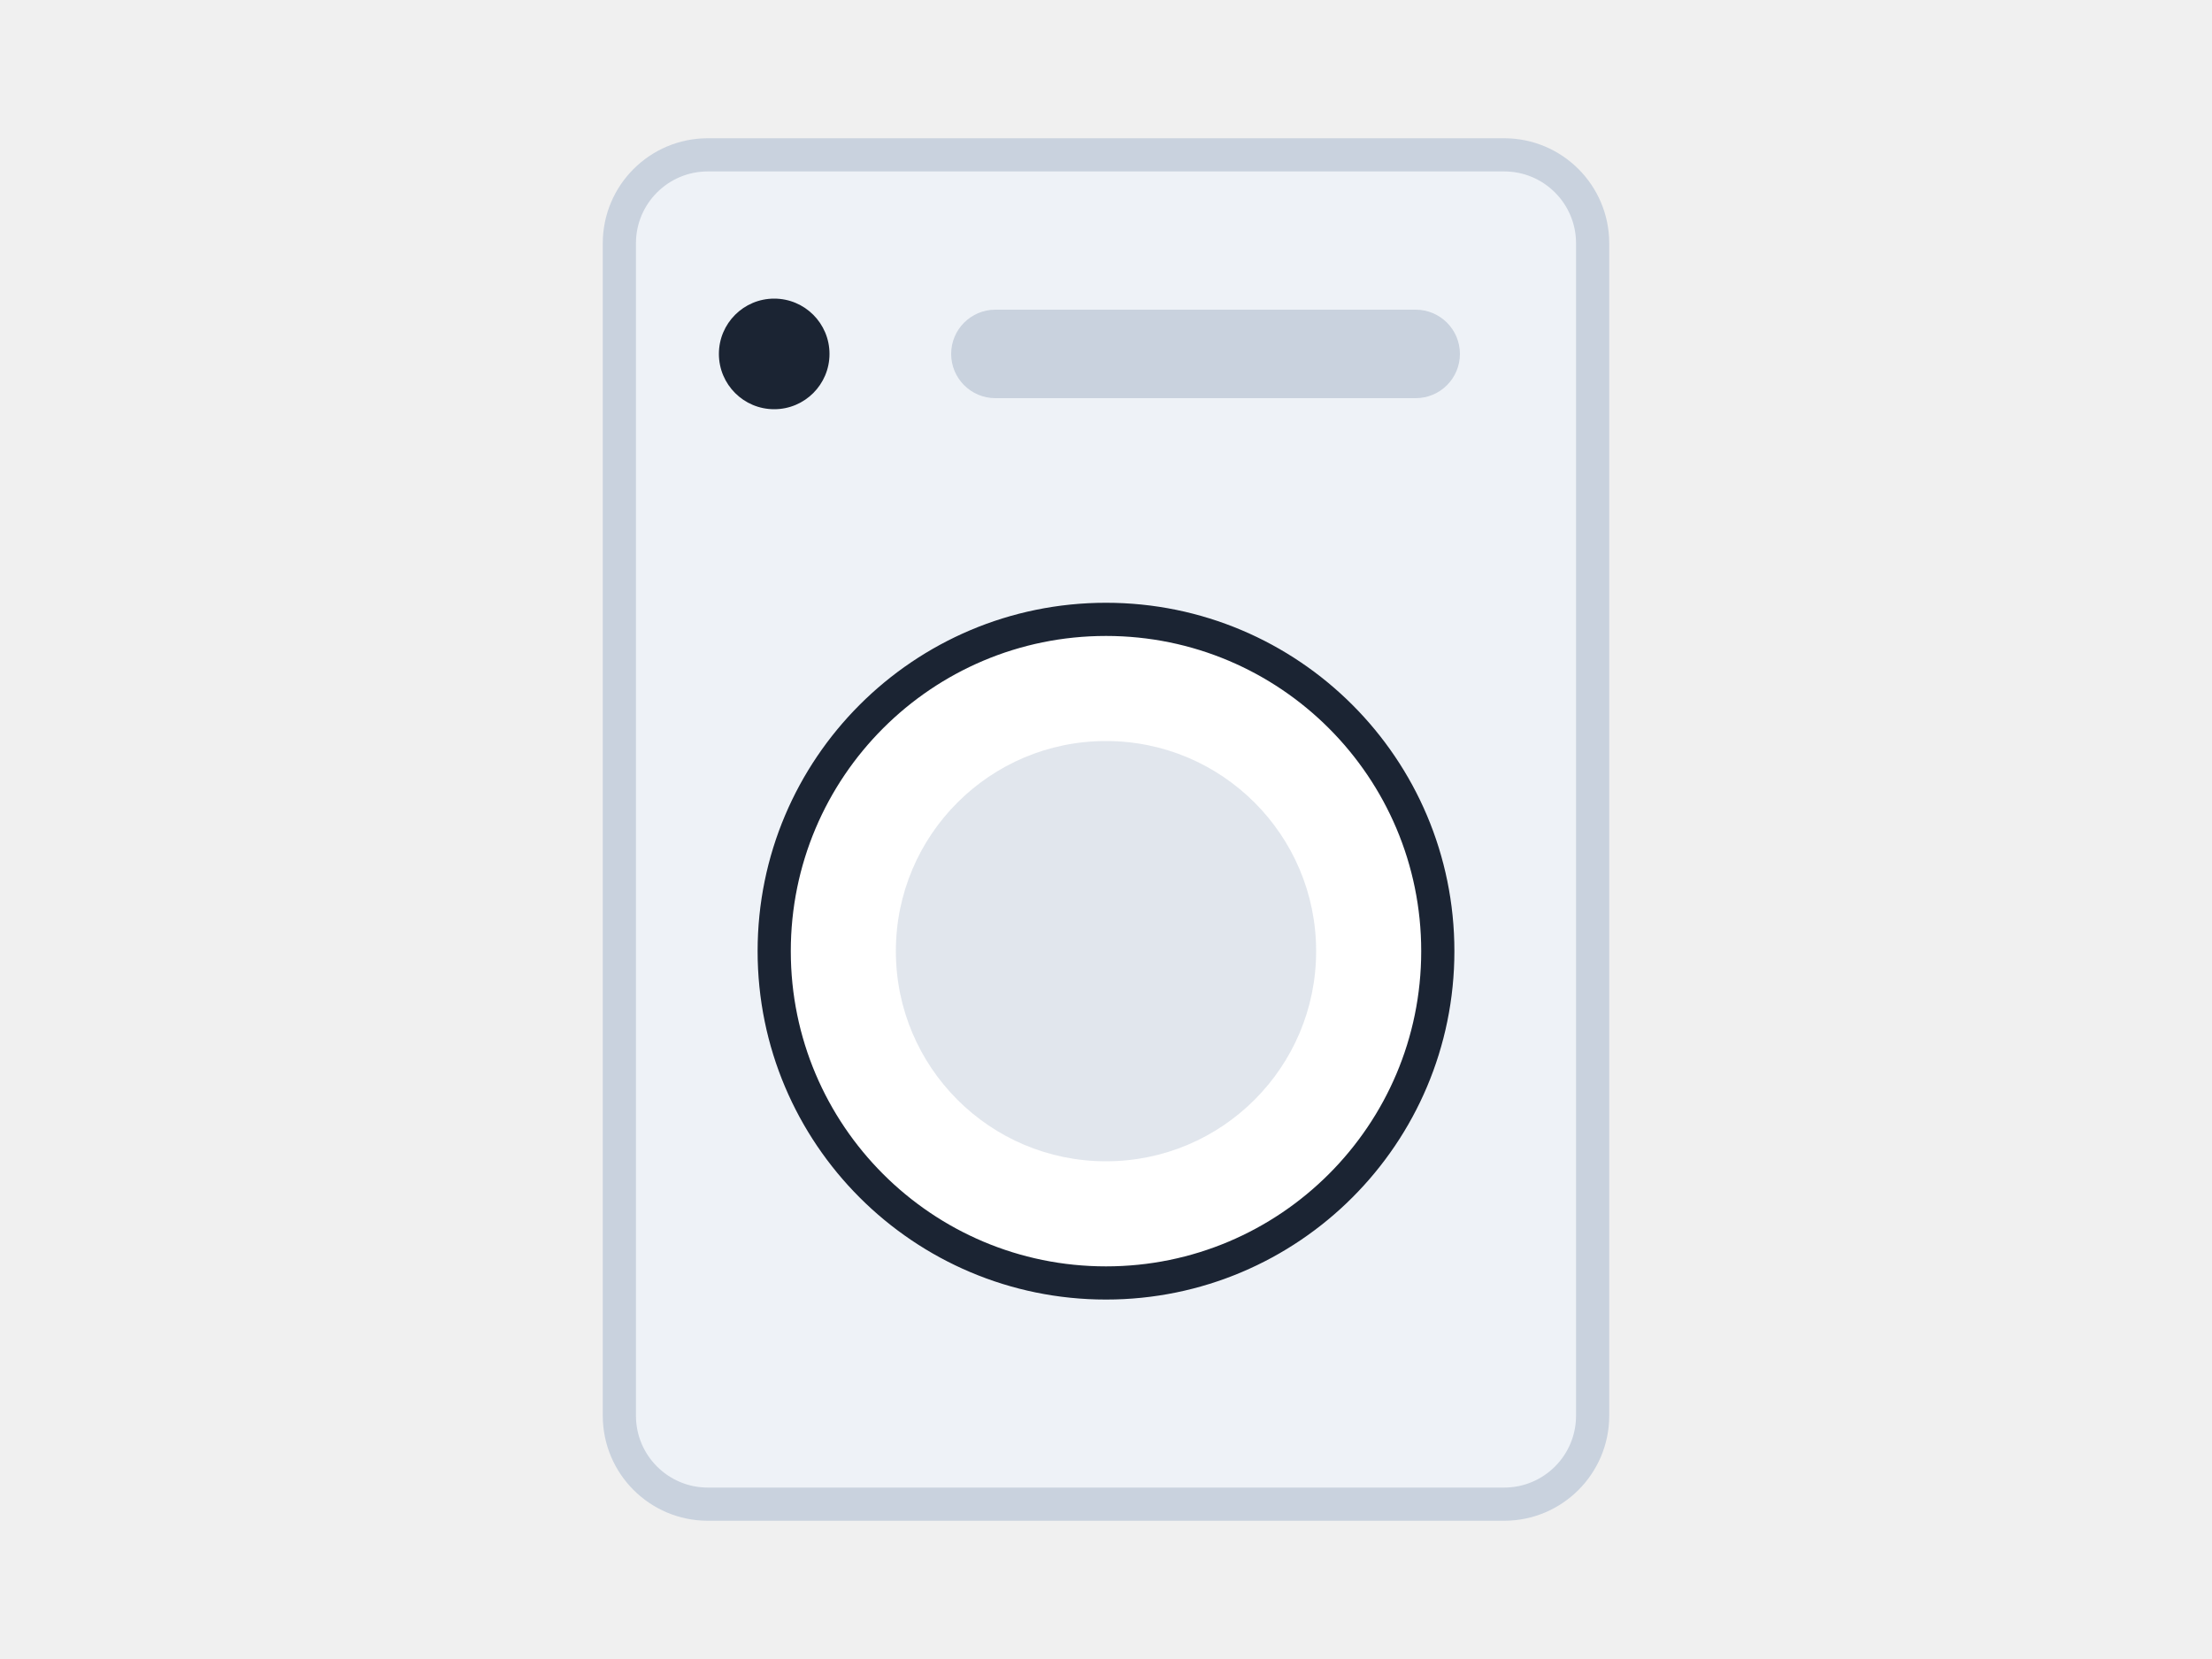
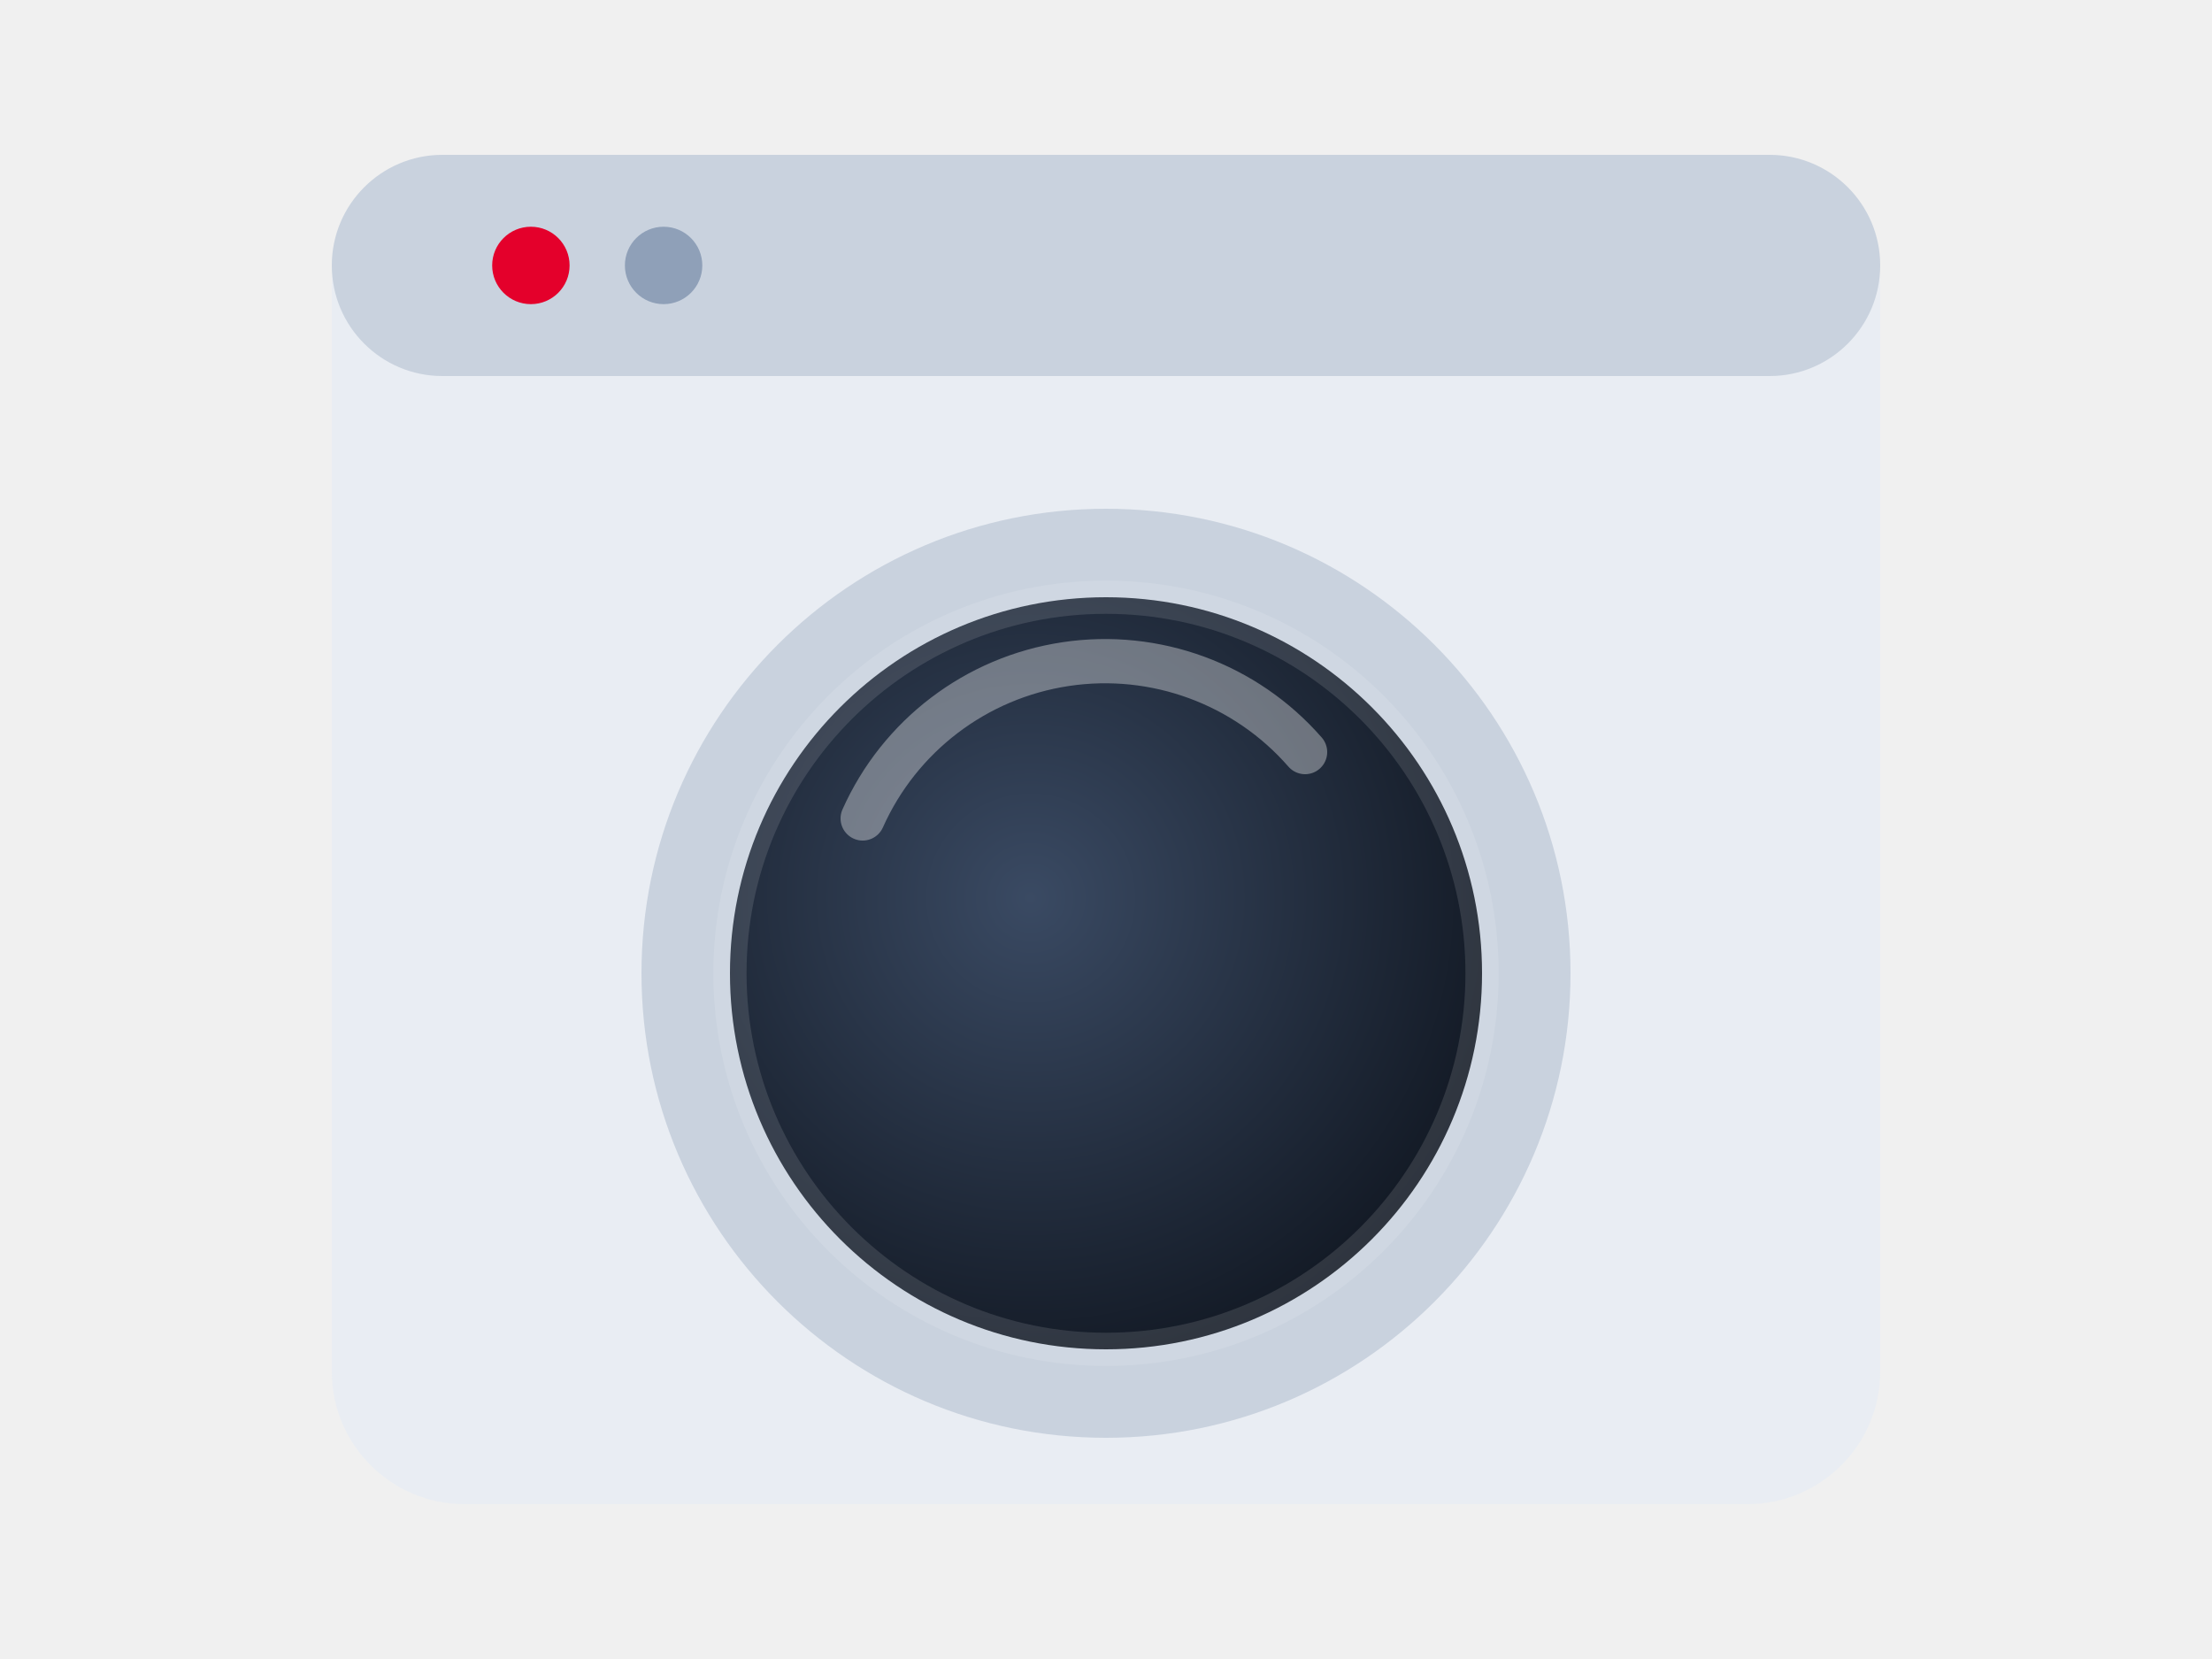
<svg xmlns="http://www.w3.org/2000/svg" viewBox="0 0 200 150">
-   <rect x="56" y="14" width="88" height="122" rx="8" fill="#eef2f7" stroke="#c9d2de" stroke-width="3" />
-   <circle cx="100" cy="86" r="30" fill="#fff" stroke="#1b2433" stroke-width="3" />
-   <circle cx="100" cy="86" r="19" fill="#c9d2de" opacity=".55" />
-   <circle cx="70" cy="32" r="5" fill="#1b2433" />
-   <rect x="86" y="28" width="46" height="8" rx="4" fill="#c9d2de" />
+   <defs>
+     <radialGradient id="wdrum" cx="0.4" cy="0.4" r="0.7">
+       <stop offset="0" stop-color="#3a4a63" />
+       <stop offset="1" stop-color="#0f151f" />
+     </radialGradient>
+   </defs>
+   <rect x="30" y="14" width="140" height="122" rx="12" fill="#e9edf3" />
+   <rect x="30" y="14" width="140" height="20" rx="10" fill="#c9d2de" />
+   <circle cx="48" cy="24" r="3.5" fill="#e4002b" />
+   <circle cx="60" cy="24" r="3.5" fill="#8fa0b8" />
+   <circle cx="100" cy="88" r="42" fill="#c9d2de" />
+   <circle cx="100" cy="88" r="34" fill="url(#wdrum)" />
+   <circle cx="100" cy="88" r="34" fill="none" stroke="#ffffff" stroke-width="3" opacity=".12" />
+   <path d="M78 74a24 24 0 0 1 40-6" stroke="#ffffff" stroke-width="4" fill="none" opacity=".35" stroke-linecap="round" />
</svg>
